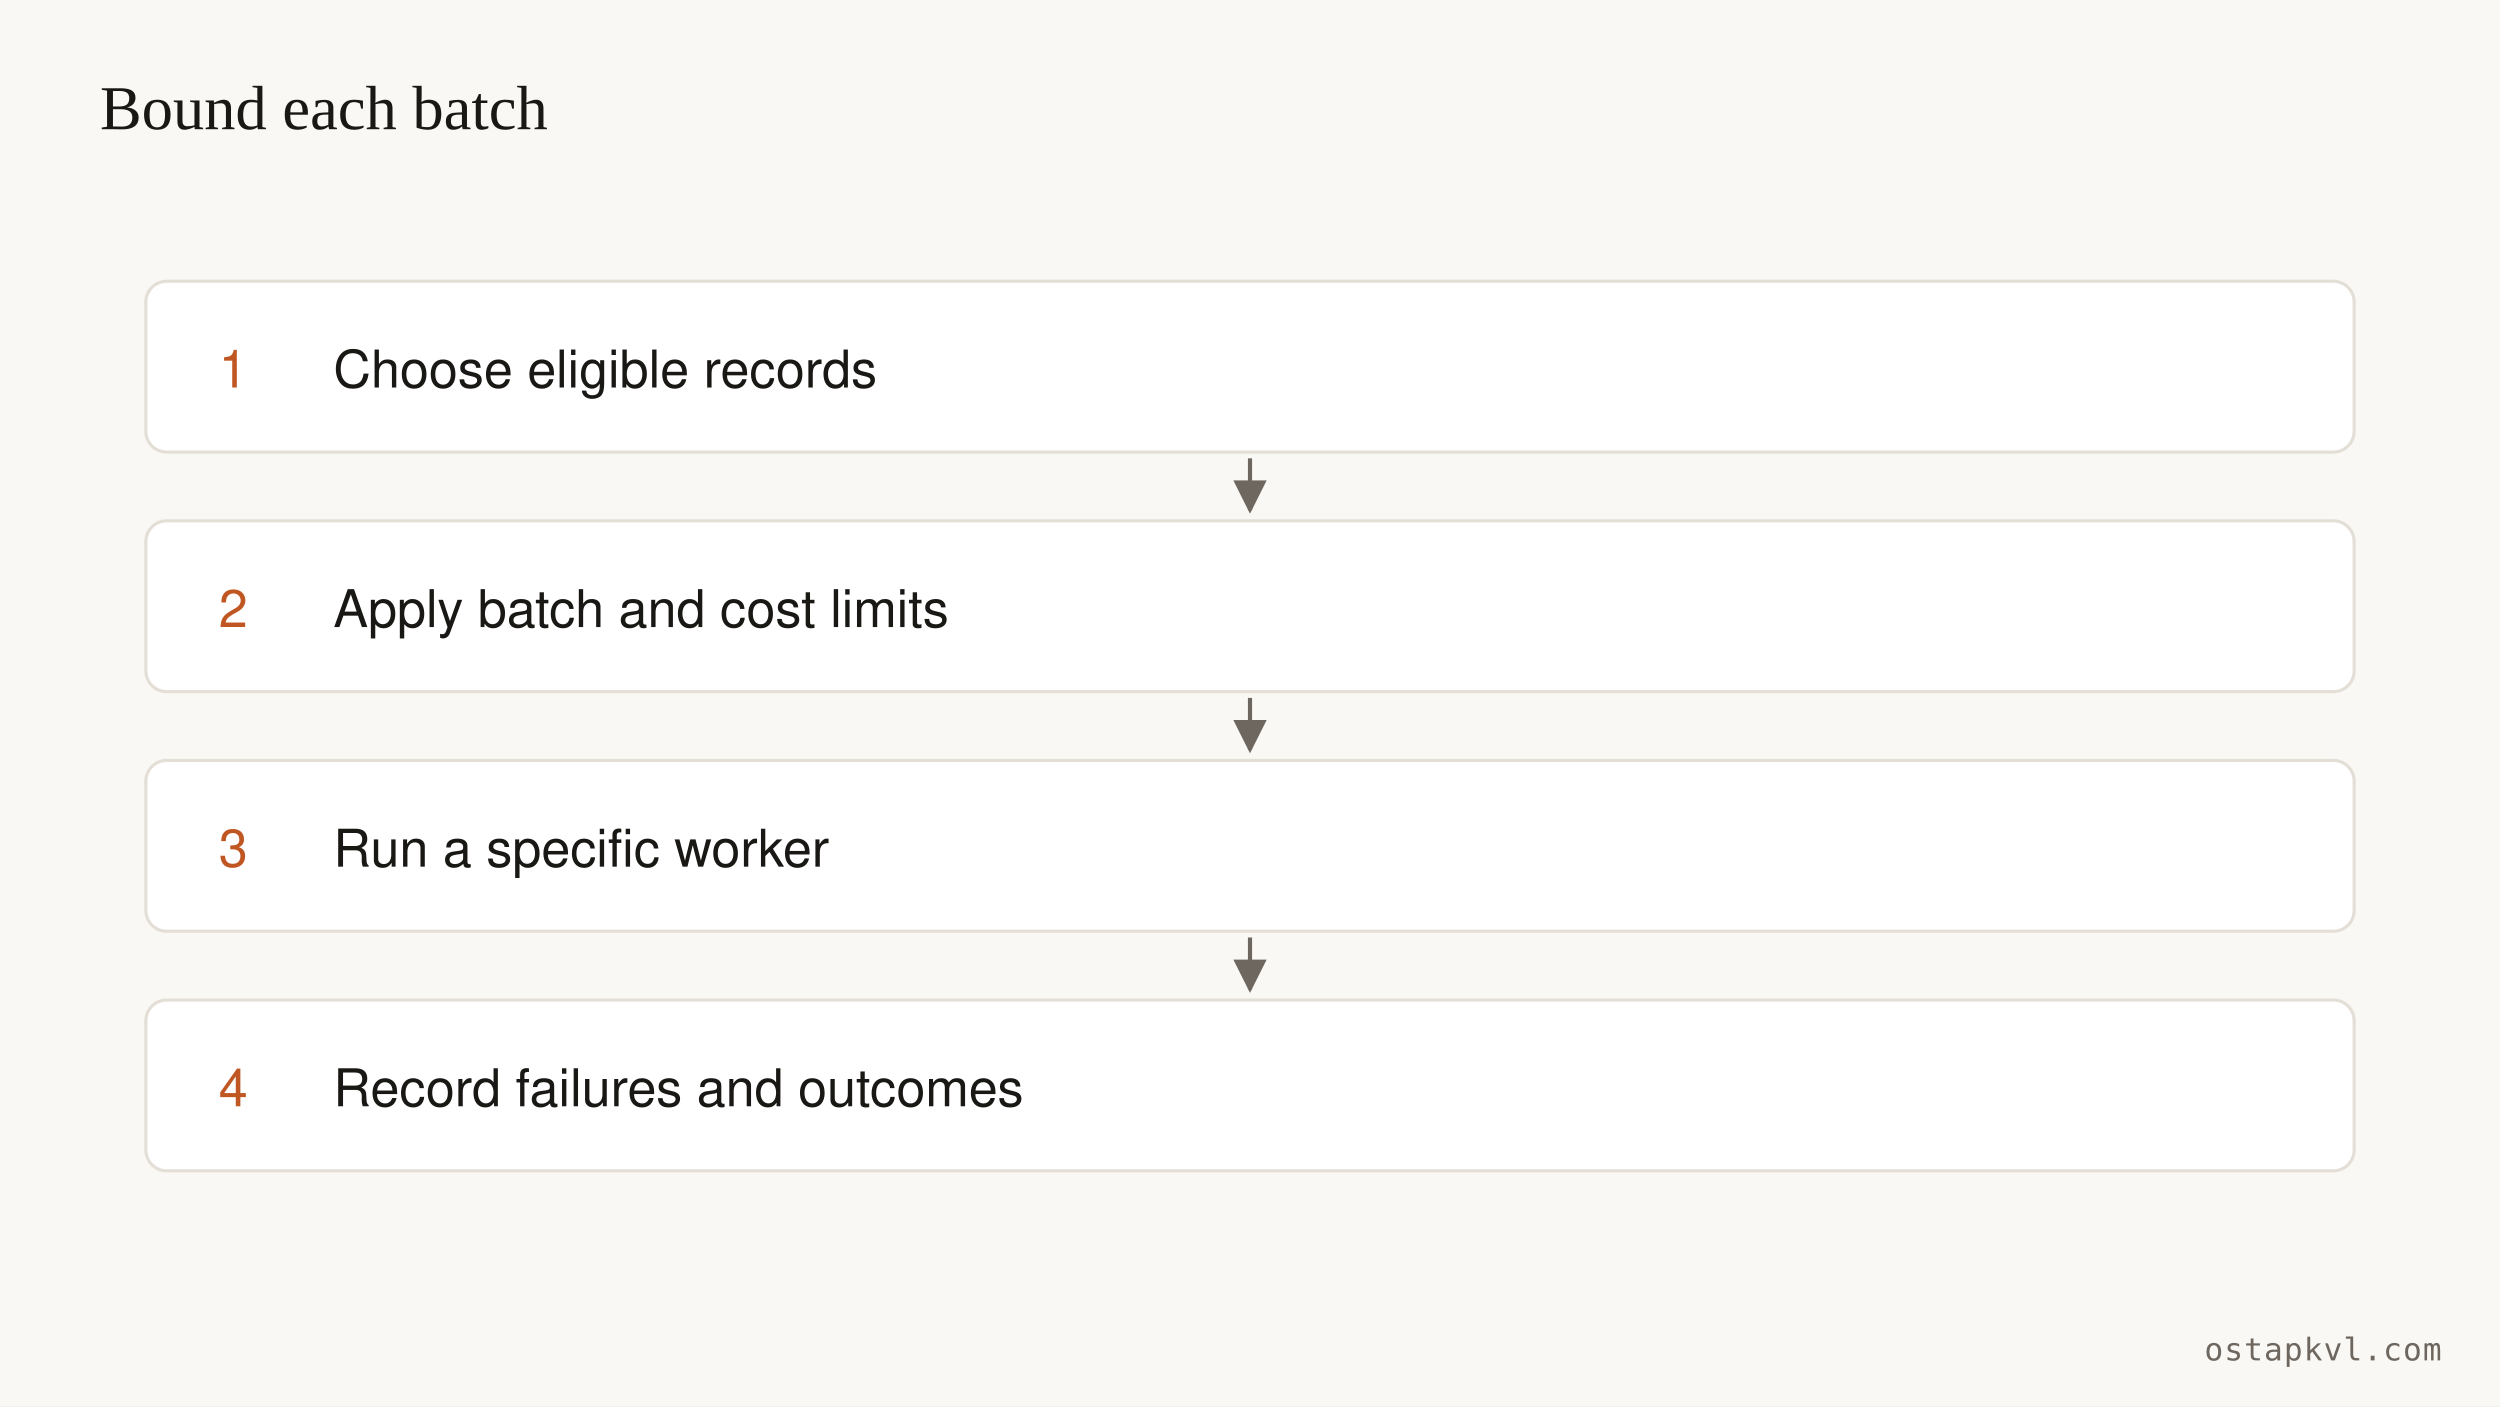
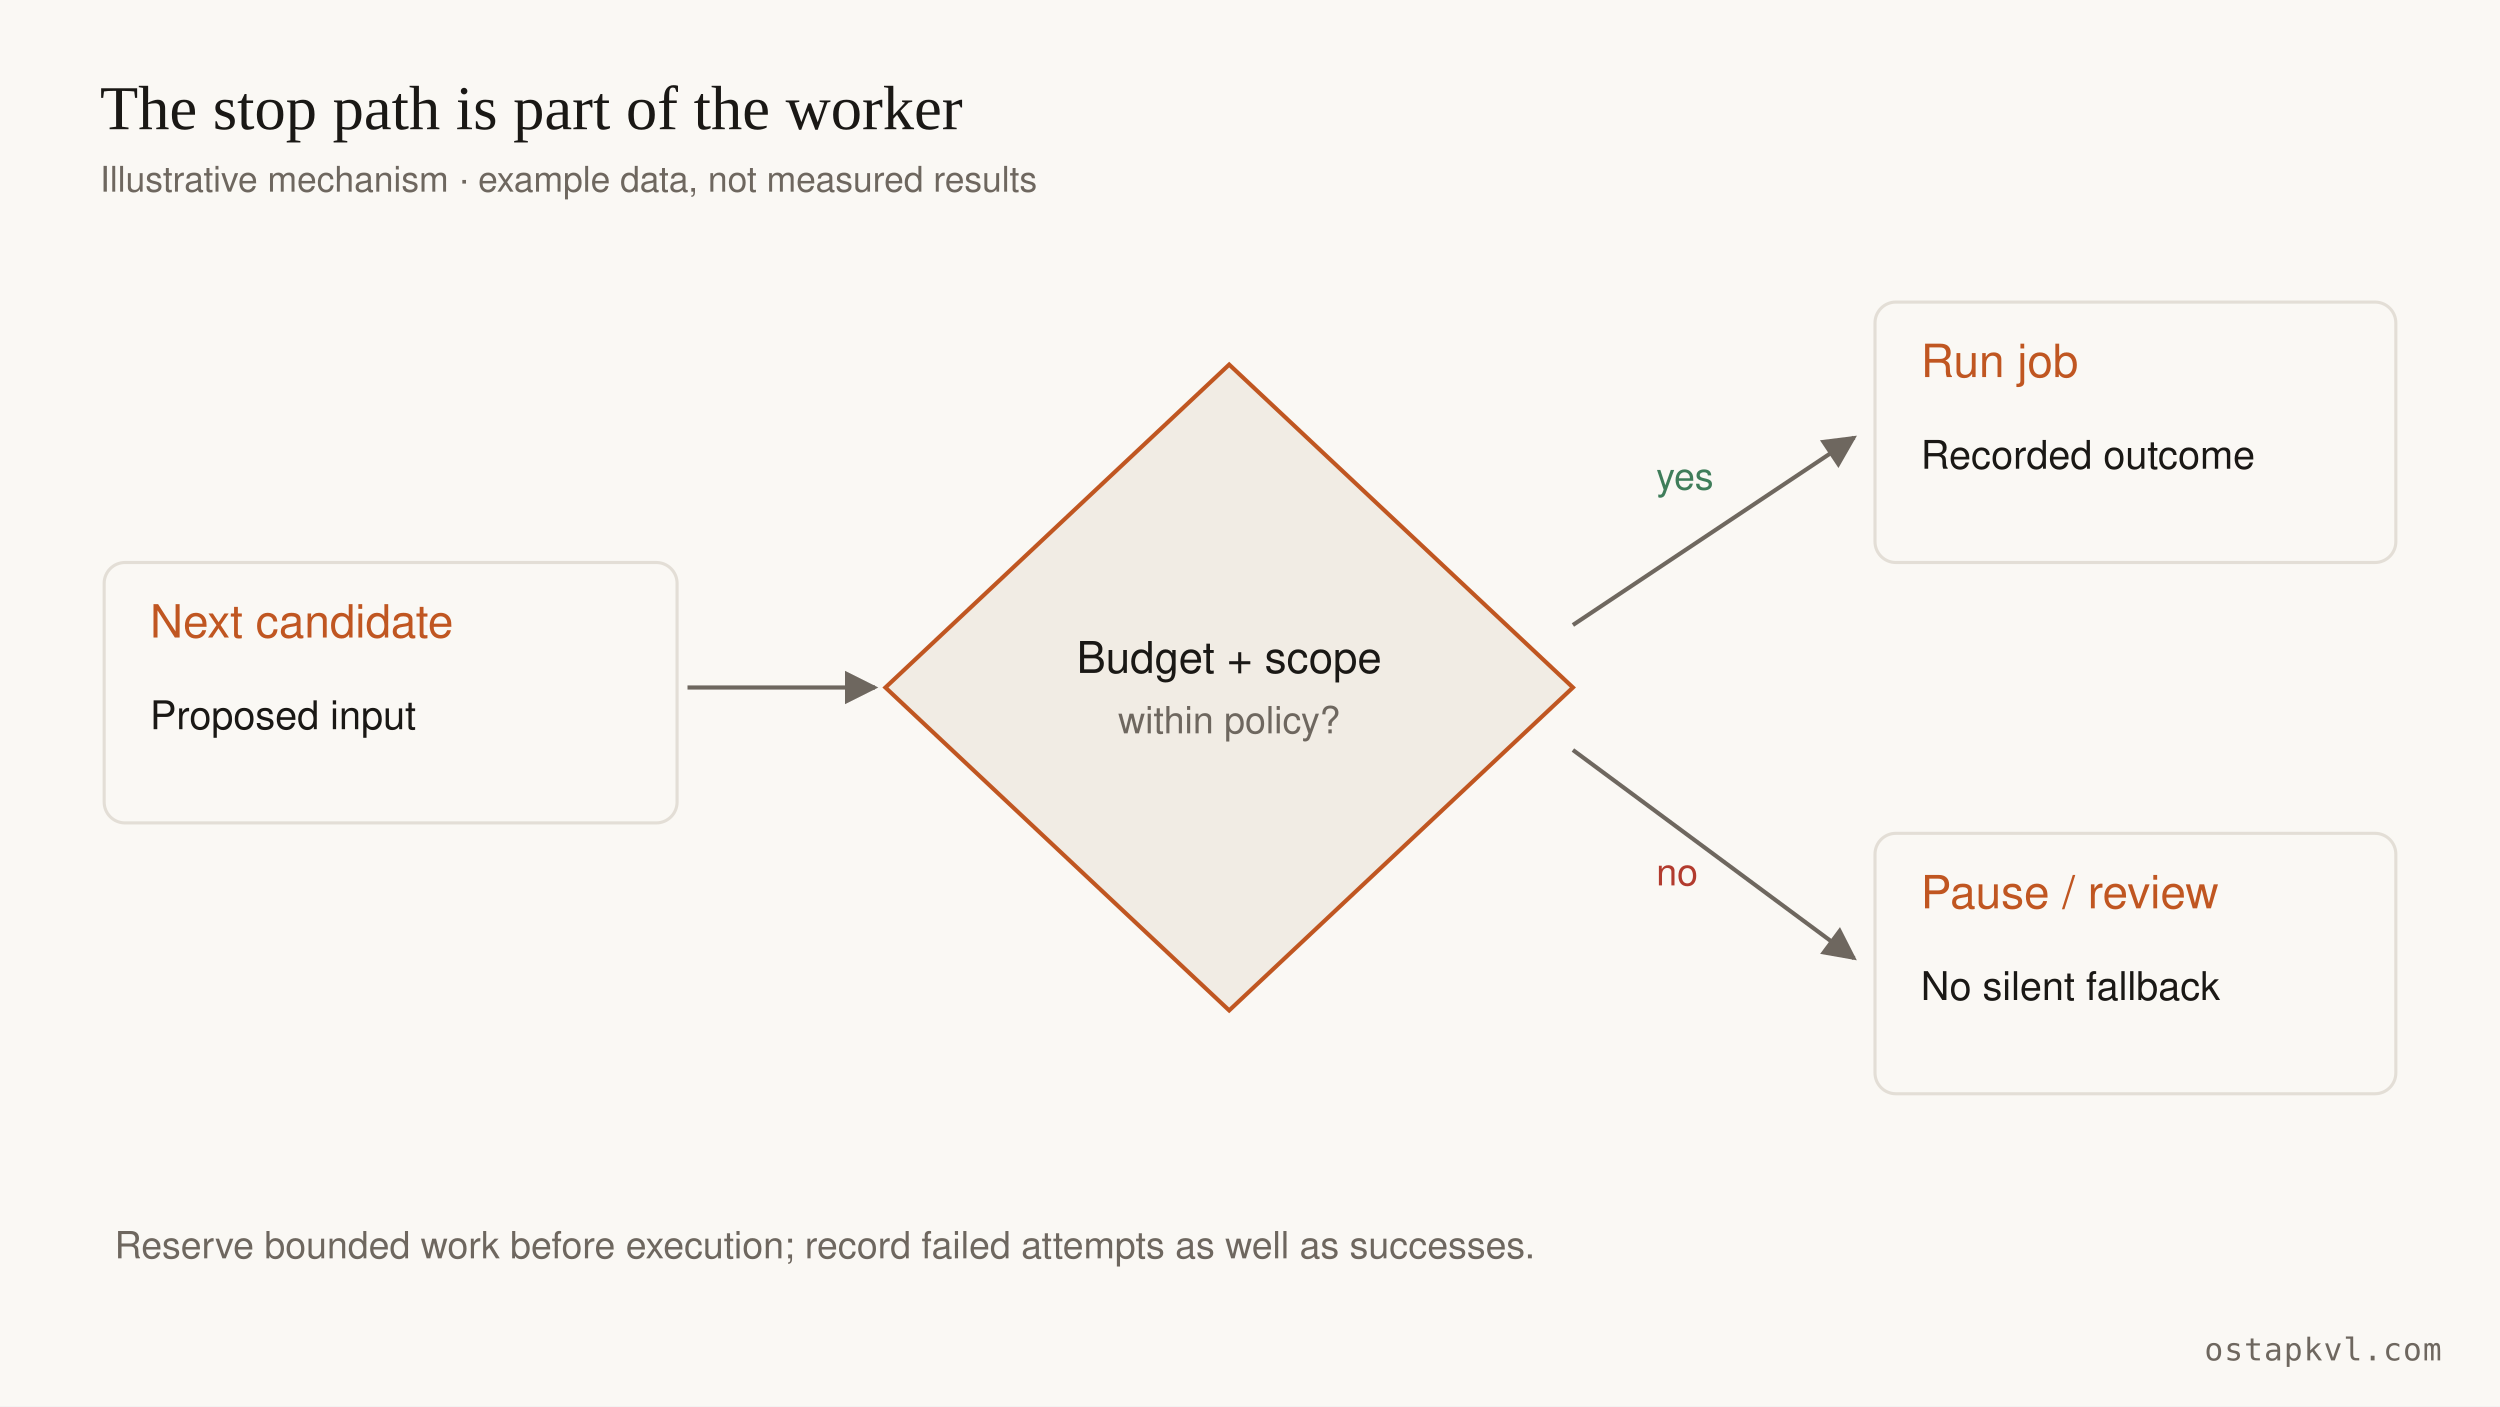
- <svg xmlns="http://www.w3.org/2000/svg" width="1200" height="675" viewBox="0 0 1200 675" role="img" aria-label="Bound each batch">
+ <svg xmlns="http://www.w3.org/2000/svg" width="1200" height="675" viewBox="0 0 1200 675" role="img" aria-label="The stop path is part of the worker">
  <defs>
    <marker id="arr" viewBox="0 0 10 10" refX="9" refY="5" markerWidth="8" markerHeight="8" orient="auto-start-reverse">
      <path d="M0,0 L10,5 L0,10 z" fill="#6E675F" />
    </marker>
    <marker id="arrA" viewBox="0 0 10 10" refX="9" refY="5" markerWidth="8" markerHeight="8" orient="auto-start-reverse">
      <path d="M0,0 L10,5 L0,10 z" fill="#C05621" />
    </marker>
  </defs>
  <rect width="100%" height="100%" fill="#FAF8F4" />
-   <text x="48" y="62" font-family="Georgia, 'Times New Roman', serif" font-size="30" fill="#1A1815">Bound each batch</text>
-   <rect x="70" y="135" width="1060" height="82" rx="10" fill="#fff" stroke="#E3DED6" stroke-width="1.5" />
-   <text x="105" y="186" font-family="'Helvetica Neue', Helvetica, Arial, sans-serif" font-size="25" fill="#C05621">1</text>
-   <text x="160" y="186" font-family="'Helvetica Neue', Helvetica, Arial, sans-serif" font-size="25" fill="#1A1815">Choose eligible records</text>
-   <line x1="600" y1="220" x2="600" y2="245" stroke="#6E675F" stroke-width="2" marker-end="url(#arr)" />
-   <rect x="70" y="250" width="1060" height="82" rx="10" fill="#fff" stroke="#E3DED6" stroke-width="1.5" />
-   <text x="105" y="301" font-family="'Helvetica Neue', Helvetica, Arial, sans-serif" font-size="25" fill="#C05621">2</text>
-   <text x="160" y="301" font-family="'Helvetica Neue', Helvetica, Arial, sans-serif" font-size="25" fill="#1A1815">Apply batch and cost limits</text>
-   <line x1="600" y1="335" x2="600" y2="360" stroke="#6E675F" stroke-width="2" marker-end="url(#arr)" />
-   <rect x="70" y="365" width="1060" height="82" rx="10" fill="#fff" stroke="#E3DED6" stroke-width="1.5" />
-   <text x="105" y="416" font-family="'Helvetica Neue', Helvetica, Arial, sans-serif" font-size="25" fill="#C05621">3</text>
-   <text x="160" y="416" font-family="'Helvetica Neue', Helvetica, Arial, sans-serif" font-size="25" fill="#1A1815">Run a specific worker</text>
-   <line x1="600" y1="450" x2="600" y2="475" stroke="#6E675F" stroke-width="2" marker-end="url(#arr)" />
-   <rect x="70" y="480" width="1060" height="82" rx="10" fill="#fff" stroke="#E3DED6" stroke-width="1.5" />
-   <text x="105" y="531" font-family="'Helvetica Neue', Helvetica, Arial, sans-serif" font-size="25" fill="#C05621">4</text>
-   <text x="160" y="531" font-family="'Helvetica Neue', Helvetica, Arial, sans-serif" font-size="25" fill="#1A1815">Record failures and outcomes</text>
+   <text x="48" y="62" font-family="Georgia, 'Times New Roman', serif" font-size="30" fill="#1A1815">The stop path is part of the worker</text>
+   <text x="48" y="92" font-family="'Helvetica Neue', Helvetica, Arial, sans-serif" font-size="17" fill="#6E675F">Illustrative mechanism · example data, not measured results</text>
+   <rect x="50" y="270" width="275" height="125" rx="10" fill="#FAF8F4" stroke="#E3DED6" stroke-width="1.5" />
+   <text x="72" y="306" font-family="'Helvetica Neue', Helvetica, Arial, sans-serif" font-size="22" fill="#C05621">Next candidate</text>
+   <text x="72" y="350" font-family="'Helvetica Neue', Helvetica, Arial, sans-serif" font-size="19" fill="#1A1815">Proposed input</text>
+   <line x1="330" y1="330" x2="420" y2="330" stroke="#6E675F" stroke-width="2" marker-end="url(#arr)" />
+   <path d="M590 175L755 330L590 485L425 330Z" fill="#F1ECE4" stroke="#C05621" stroke-width="2" />
+   <text text-anchor="middle" x="590" y="323" font-family="'Helvetica Neue', Helvetica, Arial, sans-serif" font-size="21" fill="#1A1815">Budget + scope</text>
+   <text text-anchor="middle" x="590" y="352" font-family="'Helvetica Neue', Helvetica, Arial, sans-serif" font-size="18" fill="#6E675F">within policy?</text>
+   <line x1="755" y1="300" x2="890" y2="210" stroke="#6E675F" stroke-width="2" marker-end="url(#arr)" />
+   <line x1="755" y1="360" x2="890" y2="460" stroke="#6E675F" stroke-width="2" marker-end="url(#arr)" />
+   <text x="795" y="235" font-family="'Helvetica Neue', Helvetica, Arial, sans-serif" font-size="18" fill="#3F7D5A">yes</text>
+   <text x="795" y="425" font-family="'Helvetica Neue', Helvetica, Arial, sans-serif" font-size="18" fill="#B23B2E">no</text>
+   <rect x="900" y="145" width="250" height="125" rx="10" fill="#FAF8F4" stroke="#E3DED6" stroke-width="1.5" />
+   <text x="922" y="181" font-family="'Helvetica Neue', Helvetica, Arial, sans-serif" font-size="22" fill="#C05621">Run job</text>
+   <text x="922" y="225" font-family="'Helvetica Neue', Helvetica, Arial, sans-serif" font-size="19" fill="#1A1815">Recorded outcome</text>
+   <rect x="900" y="400" width="250" height="125" rx="10" fill="#FAF8F4" stroke="#E3DED6" stroke-width="1.5" />
+   <text x="922" y="436" font-family="'Helvetica Neue', Helvetica, Arial, sans-serif" font-size="22" fill="#C05621">Pause / review</text>
+   <text x="922" y="480" font-family="'Helvetica Neue', Helvetica, Arial, sans-serif" font-size="19" fill="#1A1815">No silent fallback</text>
+   <text x="55" y="604" font-family="'Helvetica Neue', Helvetica, Arial, sans-serif" font-size="18" fill="#6E675F">Reserve bounded work before execution; record failed attempts as well as successes.</text>
  <text x="1172" y="653" font-family="Menlo, Consolas, monospace" font-size="15" fill="#6E675F" text-anchor="end" letter-spacing="0.5">ostapkvl.com</text>
</svg>
